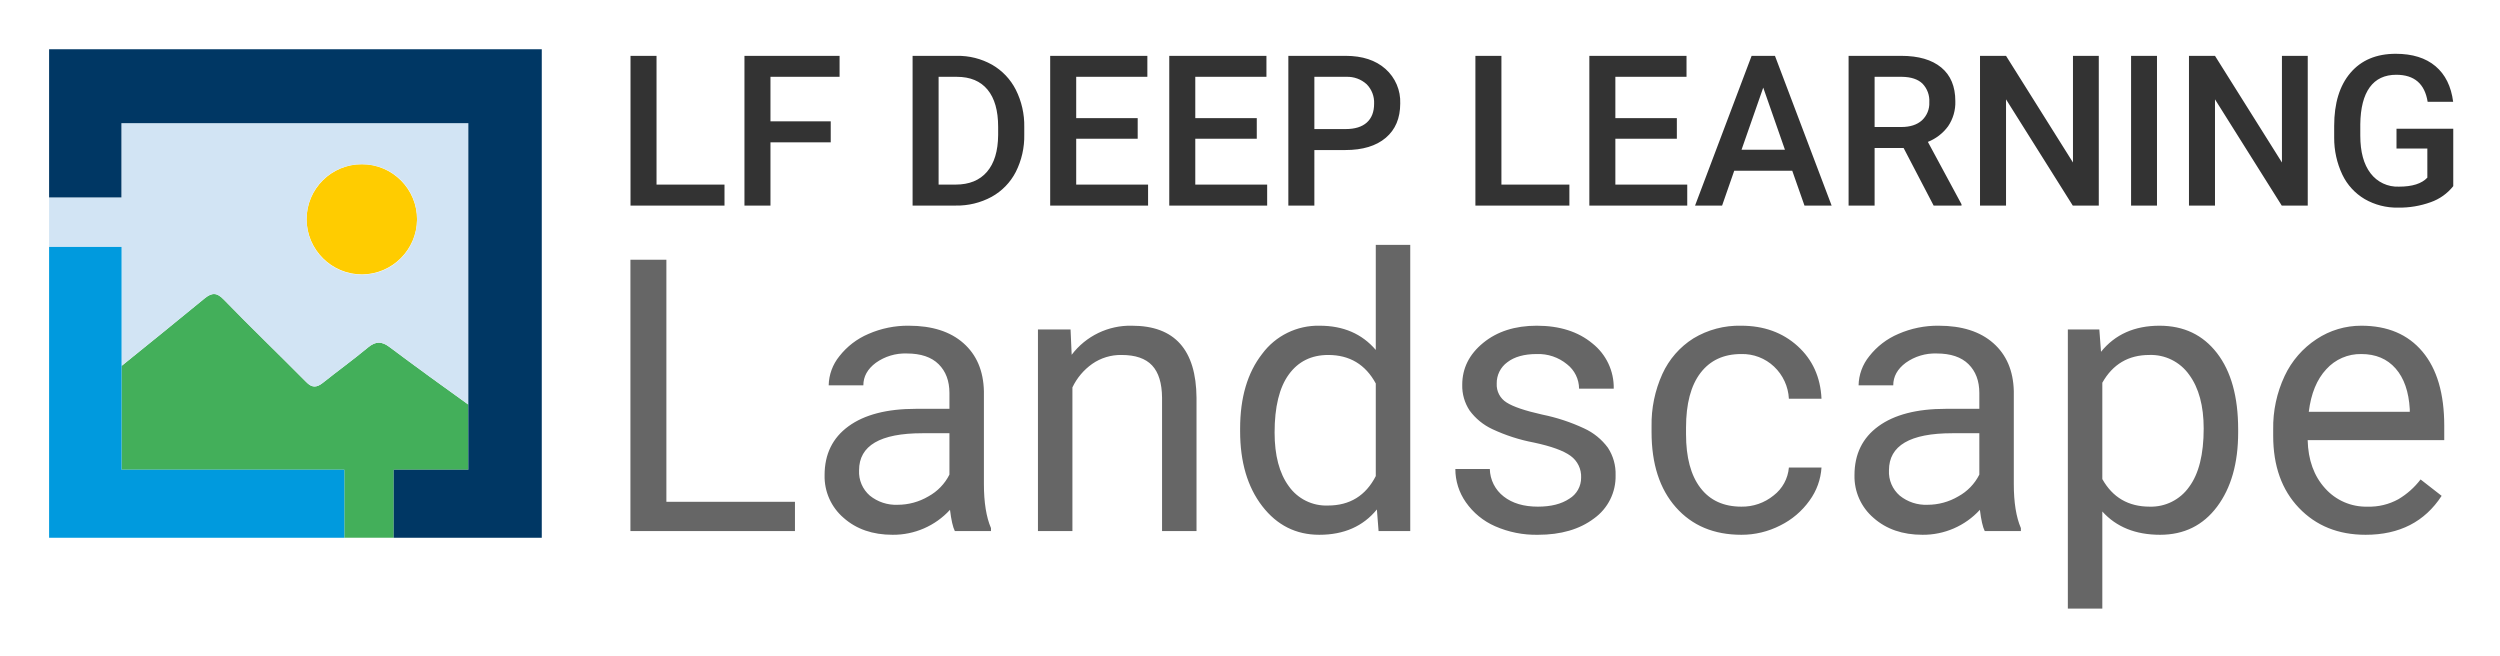
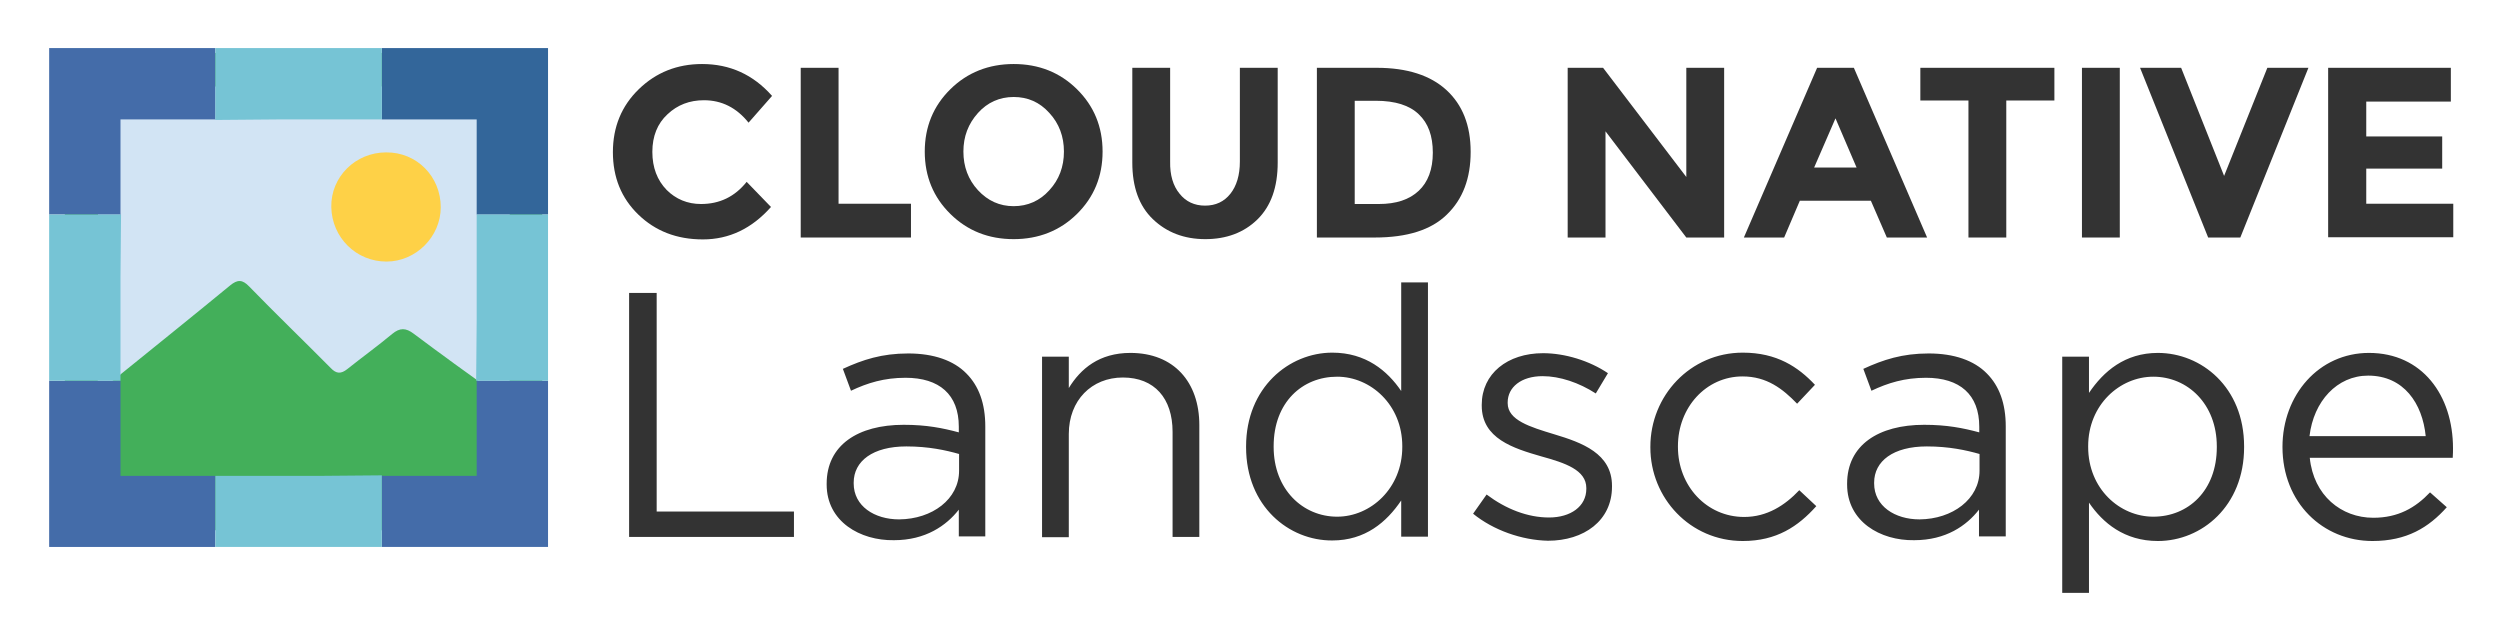
- <svg xmlns="http://www.w3.org/2000/svg" role="img" viewBox="9.87 0.37 916.76 240.26">
-   <path fill="none" d="M714.642 44.512a8.48 8.48 0 0 0 2.715-6.656 9.03 9.03 0 0 0-2.507-6.826q-2.508-2.412-7.486-2.489h-10.068v18.403h9.804q4.826 0 7.542-2.432zm-12.083 128.324a11.505 11.505 0 0 0 3.962 9.293 15.225 15.225 0 0 0 10.182 3.349 22.22 22.22 0 0 0 11.275-3.076 18.612 18.612 0 0 0 7.721-7.994v-15.17h-9.908q-23.234 0-23.232 13.598zM496.95 130.539q-9.295 0-14.487 7.175-5.194 7.175-5.193 21.25 0 12.575 5.193 19.68a16.784 16.784 0 0 0 14.35 7.107q12.024 0 17.56-10.797v-33.96q-5.672-10.454-17.424-10.455zm14.134-85.235q2.678-2.395 2.678-6.92a9.499 9.499 0 0 0-2.715-7.109 10.472 10.472 0 0 0-7.467-2.734h-11.727v19.157h11.463q5.09 0 7.768-2.394zm137.415 9.974h15.914l-7.957-22.777-7.957 22.777zm227.279 74.919a16.864 16.864 0 0 0-12.846 5.57q-5.193 5.569-6.423 15.613h37.035v-.956q-.548-9.636-5.193-14.93-4.647-5.295-12.573-5.297zM360.735 28.541h-6.675v39.52h6.222q7.504 0 11.52-4.686 4.017-4.686 4.092-13.455v-3.048q0-8.92-3.884-13.625-3.885-4.706-11.275-4.706zM324.89 172.836a11.505 11.505 0 0 0 3.964 9.293 15.224 15.224 0 0 0 10.181 3.349 22.22 22.22 0 0 0 11.275-3.076 18.605 18.605 0 0 0 7.721-7.994v-15.17h-9.907q-23.234 0-23.233 13.598zm473.127-42.297q-11.479 0-17.22 10.182v35.327q5.671 10.113 17.356 10.113a17.087 17.087 0 0 0 14.452-7.209q5.365-7.208 5.365-21.422 0-12.505-5.33-19.748a17.17 17.17 0 0 0-14.623-7.243z" />
-   <path fill="#43af5a" d="M154.247 172.622h27.362V148.73c-9.693-6.944-19.298-13.895-28.809-21.029-2.9-2.2-5.1-2.3-8 .1-5.4 4.5-11.1 8.6-16.6 13-2.3 1.8-4 1.8-6.1-.4-10-10.1-20.3-20-30.2-30.2-2.5-2.6-4.3-2.6-7-.4-10.114 8.313-20.277 16.53-30.453 24.75v38.072h81.685v24.947h18.115v-24.947z" />
-   <path fill="#fc0" d="M142.7 101a20.363 20.363 0 0 0 20.1-20.1 20.25 20.25 0 0 0-40.5-.1 20.379 20.379 0 0 0 20.4 20.2z" />
-   <path fill="#d2e4f4" d="M54.447 90.917v43.633c10.176-8.22 20.34-16.437 30.453-24.75 2.7-2.2 4.5-2.2 7 .4 9.9 10.2 20.2 20.1 30.2 30.2 2.1 2.2 3.8 2.2 6.1.4 5.5-4.4 11.2-8.5 16.6-13 2.9-2.4 5.1-2.3 8-.1 9.511 7.134 19.116 14.086 28.809 21.03V45.534H54.396V72.77H27.874v18.148h26.573zM142.6 60.6a19.98 19.98 0 0 1 20.2 20.3 20.25 20.25 0 0 1-40.5-.1 20.04 20.04 0 0 1 20.3-20.2z" />
-   <path fill="#009ade" d="M136.132 172.622H54.447V90.917H27.874v106.652h108.258v-24.947z" />
-   <path fill="#003764" d="M27.874 25.991v46.778h26.522V45.535h127.213v127.087h-27.362v24.947h54.293V18.431H27.874v7.56z" />
-   <path fill="#333" d="M275.548 68.061h-24.926V20.849h-9.541v54.905h34.467v-7.693zm16.856-15.498h22.098V44.87h-22.098V28.541h25.342v-7.692h-34.882v54.905h9.54V52.563zm81.246-28.471a25.44 25.44 0 0 0-12.915-3.243H344.52v54.905h15.8a26.61 26.61 0 0 0 13.18-3.205 21.84 21.84 0 0 0 8.861-9.126 29.084 29.084 0 0 0 3.112-13.726v-2.753a29.214 29.214 0 0 0-3.093-13.651 22.12 22.12 0 0 0-8.73-9.201zm2.244 25.828q-.075 8.77-4.091 13.455-4.016 4.686-11.52 4.686h-6.223v-39.52h6.675q7.39 0 11.275 4.706 3.884 4.705 3.884 13.625zm54.981 18.141h-26.359V51.243h22.55v-7.542h-22.55v-15.16h26.095v-7.692h-35.636v54.905h35.9v-7.693zm43.668 0h-26.359V51.243h22.55v-7.542h-22.55v-15.16h26.095v-7.692h-35.636v54.905h35.9v-7.693zm17.31-12.67h11.35q9.54 0 14.839-4.492 5.297-4.493 5.298-12.572a16.122 16.122 0 0 0-5.411-12.684q-5.413-4.794-14.613-4.794h-21.004v54.905h9.54zm0-26.85h11.727a10.472 10.472 0 0 1 7.467 2.734 9.499 9.499 0 0 1 2.715 7.109q0 4.525-2.678 6.92-2.678 2.395-7.768 2.394h-11.463zm93.519 39.52h-24.926V20.849h-9.541v54.905h34.467v-7.693zm43.216 0h-26.359V51.243h22.55v-7.542h-22.55v-15.16h26.095v-7.692h-35.636v54.905h35.9v-7.693zm23.606-47.212l-20.74 54.905h9.918l4.45-12.783h21.268l4.487 12.783h9.956L660.755 20.85zM648.5 55.278l7.957-22.777 7.957 22.777zm48.796-.641h10.634l11.011 21.117h10.22v-.49l-12.332-22.863a16.917 16.917 0 0 0 7.41-5.718 15.456 15.456 0 0 0 2.658-9.228q0-8.076-5.166-12.342-5.166-4.264-14.668-4.264h-19.308v54.905h9.54zm0-26.096h10.068q4.978.077 7.486 2.49a9.03 9.03 0 0 1 2.507 6.825 8.48 8.48 0 0 1-2.715 6.656q-2.715 2.432-7.542 2.432h-9.804zm48.193 8.259l24.474 38.954h9.54V20.849h-9.465v39.105l-24.549-39.105h-9.541v54.905h9.541V36.8zm45.855-15.951h9.503v54.906h-9.503zM822.116 36.8l24.474 38.954h9.54V20.849h-9.465v39.105l-24.549-39.105h-9.541v54.905h9.541V36.8zm66.558 10.785v7.24h11.312v10.69q-3.092 3.301-10.407 3.3a12.383 12.383 0 0 1-10.427-4.907q-3.753-4.907-3.753-13.783v-4.211q.115-8.913 3.452-13.52 3.337-4.606 9.748-4.606 9.917 0 11.5 9.917h9.353q-1.094-8.522-6.486-13.066-5.394-4.544-14.556-4.544-10.673 0-16.63 6.995-5.958 6.995-5.959 19.44v4.298a31.332 31.332 0 0 0 2.998 13.594 20.845 20.845 0 0 0 8.202 8.957 23.627 23.627 0 0 0 12.218 3.13 33.699 33.699 0 0 0 11.992-2 18.244 18.244 0 0 0 8.258-5.882V47.585z" />
-   <path fill="#666" d="M254.236 95.622h-13.188v99.49h60.337v-10.727h-47.149V95.622zm116.437 48.174q-.274-11.206-7.517-17.596-7.243-6.388-20.02-6.389a35.865 35.865 0 0 0-14.795 3.006 26.826 26.826 0 0 0-10.66 8.166 17.443 17.443 0 0 0-3.929 10.694h12.71q0-4.85 4.579-8.268a18.433 18.433 0 0 1 11.342-3.417q7.722 0 11.685 3.93 3.962 3.93 3.963 10.556v5.809h-12.3q-15.922 0-24.701 6.389-8.781 6.39-8.78 17.937a20.004 20.004 0 0 0 7.003 15.682q7.004 6.184 17.937 6.183a28.201 28.201 0 0 0 21.046-9.156q.683 5.605 1.777 7.79h13.256v-1.094q-2.597-6.011-2.596-16.194zm-12.642 30.612a18.605 18.605 0 0 1-7.72 7.994 22.22 22.22 0 0 1-11.276 3.076 15.224 15.224 0 0 1-10.181-3.35 11.505 11.505 0 0 1-3.963-9.292q0-13.597 23.233-13.598h9.907zm66.965-54.597a26.94 26.94 0 0 0-22.14 10.66l-.41-9.293H390.49v73.934h12.64V142.43a22.27 22.27 0 0 1 7.244-8.61 18.246 18.246 0 0 1 10.796-3.28q7.585 0 11.173 3.827 3.587 3.828 3.656 11.821v48.925h12.64v-48.856q-.204-26.445-23.642-26.445zm89.377 8.883q-7.585-8.883-20.567-8.883a25.496 25.496 0 0 0-21.115 10.352q-8.064 10.352-8.063 27.367v.956q0 16.949 8.098 27.47 8.097 10.523 20.943 10.522 13.53 0 21.114-9.293l.615 7.927h11.617V90.155h-12.642zm0 46.26q-5.534 10.799-17.56 10.797a16.784 16.784 0 0 1-14.35-7.106q-5.194-7.106-5.193-19.68 0-14.076 5.193-21.251 5.191-7.175 14.486-7.175 11.751 0 17.424 10.455zm76.395-17.492a68.23 68.23 0 0 0-15.34-5.057q-9.466-2.116-13.086-4.441a7.666 7.666 0 0 1-3.621-6.902 9.464 9.464 0 0 1 3.894-7.858q3.895-3.006 10.797-3.007a16.518 16.518 0 0 1 11.104 3.759 11.412 11.412 0 0 1 4.407 8.951h12.71a20.62 20.62 0 0 0-7.824-16.604q-7.826-6.491-20.397-6.492-11.959 0-19.645 6.287-7.688 6.287-7.688 15.375a16.34 16.34 0 0 0 2.7 9.43 21.674 21.674 0 0 0 8.336 6.832 63.665 63.665 0 0 0 15.238 4.92q9.599 2.05 13.461 4.886a9.31 9.31 0 0 1 3.86 7.96 8.924 8.924 0 0 1-4.338 7.756q-4.34 2.905-11.514 2.904-7.79 0-12.539-3.724a13.083 13.083 0 0 1-5.09-10.079H543.55a21.158 21.158 0 0 0 3.861 12.197 25.546 25.546 0 0 0 10.694 8.78 37.24 37.24 0 0 0 15.716 3.144q12.64 0 20.568-5.979a18.92 18.92 0 0 0 7.926-15.887 17.396 17.396 0 0 0-2.835-10.079 22.381 22.381 0 0 0-8.713-7.072zm42.672-20.329q5.294-6.935 14.931-6.936a16.9 16.9 0 0 1 12.06 4.613 17.426 17.426 0 0 1 5.432 11.787h11.958q-.548-11.889-8.78-19.337-8.235-7.448-20.67-7.449a32.317 32.317 0 0 0-17.527 4.647 30.18 30.18 0 0 0-11.377 13.05 44.508 44.508 0 0 0-3.964 19.202v2.118q0 17.493 8.918 27.572 8.916 10.08 24.018 10.078a31.065 31.065 0 0 0 14.248-3.416 28.813 28.813 0 0 0 10.761-9.156 22.934 22.934 0 0 0 4.373-12.094h-11.958a14.427 14.427 0 0 1-5.602 10.249 18.21 18.21 0 0 1-11.822 4.1q-9.773 0-15.033-6.901-5.263-6.901-5.261-19.68v-2.392q0-13.119 5.295-20.055zm114.9 6.663q-.274-11.206-7.517-17.596-7.243-6.388-20.02-6.389a35.865 35.865 0 0 0-14.794 3.006 26.817 26.817 0 0 0-10.66 8.166 17.444 17.444 0 0 0-3.93 10.694h12.71q0-4.85 4.579-8.268a18.434 18.434 0 0 1 11.343-3.417q7.721 0 11.684 3.93 3.963 3.93 3.964 10.556v5.809h-12.3q-15.922 0-24.702 6.389-8.78 6.39-8.78 17.937a20.004 20.004 0 0 0 7.004 15.682q7.003 6.184 17.936 6.183a28.203 28.203 0 0 0 21.047-9.156q.681 5.605 1.777 7.79h13.256v-1.094q-2.598-6.011-2.597-16.194zm-12.64 30.612a18.612 18.612 0 0 1-7.722 7.994 22.22 22.22 0 0 1-11.275 3.076 15.225 15.225 0 0 1-10.182-3.35 11.505 11.505 0 0 1-3.962-9.292q0-13.597 23.232-13.598h9.908zm66.075-54.597q-13.734 0-21.456 9.567l-.615-8.2h-11.548v102.36h12.642v-35.6q7.72 8.542 21.182 8.54 13.187 0 20.91-10.317 7.72-10.317 7.721-27.196v-1.161q0-17.902-7.756-27.949-7.756-10.044-21.08-10.044zm10.83 59.141a17.087 17.087 0 0 1-14.452 7.21q-11.683 0-17.355-10.114V140.72q5.74-10.181 17.219-10.182a17.17 17.17 0 0 1 14.623 7.243q5.33 7.244 5.33 19.748 0 14.214-5.365 21.422zm63.173-59.141a29.547 29.547 0 0 0-16.365 4.886 32.77 32.77 0 0 0-11.753 13.53 44.37 44.37 0 0 0-4.203 19.645v2.323q0 16.537 9.43 26.41 9.43 9.875 24.463 9.873 18.586 0 27.878-14.28l-7.72-6.013a28.485 28.485 0 0 1-8.132 7.243 22.019 22.019 0 0 1-11.343 2.733 20.082 20.082 0 0 1-15.546-6.73q-6.115-6.73-6.388-17.664h50.087v-5.262q0-17.697-7.996-27.196-7.993-9.498-22.412-9.498zm17.766 31.569h-37.035q1.23-10.045 6.423-15.613a16.864 16.864 0 0 1 12.846-5.57q7.925 0 12.573 5.296 4.646 5.297 5.193 14.93z" />
+ <svg xmlns="http://www.w3.org/2000/svg" role="img" viewBox="2.71 -1.79 925.08 237.08">
+   <style>svg {enable-background:new 0 0 922.3 219.1}</style>
+   <style>.st3{fill:#446ca9}.st5{fill:#76c4d5}.st7{fill:#333}</style>
+   <path fill="#d2e4f4" d="M31.7 24.4h160.6V185H31.7z" />
+   <g id="gPSyY2_9_">
+     <path fill="#43af5a" d="M26.7 106.2V31.1c0-9.5 3.8-13.3 13.3-13.3h150.5c9 0 12.7 3.6 12.8 12.6.1 50.3.1 100.6 0 150.9 0 9.1-4.1 13.1-13.3 13.1-50.2.1-100.3 0-150.5 0-8.6 0-12.8-4.3-12.8-12.8v-75.4zm88.4-76c-23.7 0-47.4.1-71-.1-3.6 0-5.2.8-5.2 4.8.1 34.1.1 68.1.1 102.2 0 1.5-.7 3.5 1.2 4.2 1.6.7 2.6-1 3.7-1.8 14.7-11.9 29.4-23.7 44-35.7 2.7-2.2 4.5-2.2 7 .4 9.9 10.2 20.2 20.1 30.2 30.2 2.1 2.2 3.8 2.2 6.1.4 5.5-4.4 11.2-8.5 16.6-13 2.9-2.4 5.1-2.3 8-.1 10 7.5 20.1 14.8 30.3 22.1 1.2.9 2.4 2.7 4.1 1.9 1.7-.8 1.1-2.8 1.1-4.4 0-35.4 0-70.8.1-106.1 0-4.1-1.2-5.2-5.2-5.2-23.7.2-47.4.2-71.1.2z" />
+     <path fill="#fed147" d="M145.6 54.6c11.3-.1 20.2 8.9 20.2 20.3 0 10.9-9.2 20.1-20.1 20.1-11.2 0-20.2-8.9-20.4-20.2-.2-11.1 8.9-20.2 20.3-20.2z" />
+   </g>
+   <g id="XMLID_148_">
+     <g id="XMLID_154_">
+       <path id="XMLID_158_" d="M47.3 139.1H20.9v61.5h61.5v-26.3H47.3z" class="st3" />
+       <path id="XMLID_157_" d="M179.1 139.3v35h-34.9l-.2-.2v26.5h61.5v-61.5h-26.6z" class="st3" />
+       <path id="XMLID_156_" d="M20.9 77.6h26.6l-.2-.3V42.4h34.9l.2.2V16H20.9z" class="st3" />
+       <path id="XMLID_155_" fill="#33669a" d="M144 16v26.4h35.1v35.2h26.4V16z" />
+     </g>
+     <g id="XMLID_149_">
+       <path id="XMLID_153_" d="M105.5 42.4H144V16H82.4v26.6" class="st5" />
+       <path id="XMLID_152_" d="M120.8 174.3H82.4v26.3H144v-26.5" class="st5" />
+       <path id="XMLID_151_" d="M178.9 139.1h26.6V77.6h-26.4V116" class="st5" />
+       <path id="XMLID_150_" d="M47.5 77.6H20.9v61.5h26.4v-38.4" class="st5" />
+     </g>
+   </g>
+   <path d="M235.5 106.6h10.2v80.9h50.8v9.4h-61v-90.3zm73.1 70.9v-.3c0-14.3 11.6-21.8 28.5-21.8 8.5 0 14.4 1.2 20.4 2.8v-2.1c0-11.9-7.2-18.1-19.7-18.1-7.9 0-14.1 1.9-20.2 4.8l-3-8.1c7.4-3.4 14.4-5.7 24.2-5.7 9.4 0 16.8 2.6 21.5 7.4 4.6 4.6 7 11.1 7 19.6v40.7h-9.8v-9.9c-4.6 5.9-12.3 11.3-24 11.3-12.5.2-24.9-6.9-24.9-20.6zm49-5.1v-6.2c-4.9-1.4-11.3-2.8-19.5-2.8-12.4 0-19.5 5.4-19.5 13.4v.3c0 8.4 7.7 13.3 16.8 13.3 12.3-.1 22.2-7.5 22.2-18zm30.7-42.2h9.9v11.6c4.4-7.2 11.3-13 22.8-13 16.1 0 25.5 10.8 25.5 26.7v41.4h-9.9V158c0-12.4-6.7-20.1-18.4-20.1-11.5 0-20 8.4-20 20.9V197h-9.9v-66.8zm75.5 33.5v-.3c0-21.8 15.9-34.7 31.9-34.7 12.4 0 20.4 6.7 25.5 14.2v-40.2h9.9v94.1h-9.9v-13.4c-5.4 8-13.3 14.8-25.5 14.8-16 .1-31.9-12.6-31.9-34.5zm57.8-.1v-.3c0-15.3-11.7-25.7-24.1-25.7-12.9 0-23.5 9.5-23.5 25.7v.3c0 15.7 10.8 25.8 23.5 25.8 12.4 0 24.1-10.5 24.1-25.8zm26.2 24.7l5-7.1c7.2 5.4 15.2 8.5 23.1 8.5 8 0 13.8-4.1 13.8-10.6v-.3c0-6.7-7.9-9.3-16.6-11.7-10.4-3-22.1-6.6-22.1-18.8v-.3c0-11.5 9.5-19.1 22.7-19.1 8.1 0 17.2 2.8 24 7.4l-4.5 7.5c-6.2-4-13.3-6.4-19.7-6.4-7.9 0-12.9 4.1-12.9 9.7v.3c0 6.3 8.3 8.8 17.2 11.5 10.3 3.1 21.4 7.1 21.4 19.1v.3c0 12.6-10.4 20-23.7 20-9.7-.2-20.2-3.9-27.7-10zm65.6-24.5v-.3c0-18.8 14.7-34.8 34.2-34.8 12.6 0 20.5 5.3 26.7 11.9l-6.6 7c-5.3-5.5-11.2-10.1-20.2-10.1-13.5 0-23.9 11.5-23.9 25.8v.3c0 14.4 10.6 25.9 24.5 25.9 8.5 0 15.1-4.3 20.4-9.9l6.3 5.9c-6.7 7.5-14.7 12.9-27.2 12.9-19.5 0-34.2-15.9-34.2-34.6zm72.8 13.7v-.3c0-14.3 11.6-21.8 28.5-21.8 8.5 0 14.4 1.2 20.4 2.8v-2.1c0-11.9-7.2-18.1-19.7-18.1-7.9 0-14.1 1.9-20.2 4.8l-3-8.1c7.4-3.4 14.4-5.7 24.2-5.7 9.4 0 16.8 2.6 21.5 7.4 4.6 4.6 7 11.1 7 19.6v40.7H735v-9.9c-4.6 5.9-12.2 11.3-24 11.3-12.5.2-24.8-6.9-24.8-20.6zm49-5.1v-6.2c-4.9-1.4-11.3-2.8-19.5-2.8-12.4 0-19.5 5.4-19.5 13.4v.3c0 8.4 7.7 13.3 16.8 13.3 12.2-.1 22.2-7.5 22.2-18zm30.6-42.2h9.9v13.4c5.4-8 13.3-14.8 25.5-14.8 16 0 31.9 12.6 31.9 34.6v.3c0 21.8-15.7 34.7-31.9 34.7-12.4 0-20.4-6.7-25.5-14.2v33.4h-9.9v-87.4zm57.2 33.5v-.3c0-15.7-10.8-25.8-23.5-25.8-12.4 0-24.1 10.4-24.1 25.7v.3c0 15.5 11.7 25.8 24.1 25.8 12.9 0 23.5-9.6 23.5-25.7zm57.9 26.1c9.2 0 15.6-3.7 21-9.4l6.2 5.5c-6.7 7.5-14.8 12.5-27.5 12.5-18.3 0-33.3-14.1-33.3-34.8 0-19.3 13.5-34.8 32-34.8 19.7 0 31.1 15.7 31.1 35.3 0 .9 0 1.9-.1 3.5h-52.9c1.4 14 11.7 22.2 23.5 22.2zm19.4-30.2c-1.2-12.1-8.1-22.4-21.3-22.4-11.5 0-20.2 9.5-21.7 22.4h43z" class="st7" />
+   <path id="XMLID_193_" d="M262.1 73.7c6.9 0 12.5-2.7 16.9-8.2l9 9.3c-7.1 8-15.5 12-25.2 12s-17.6-3.1-23.9-9.2c-6.3-6.1-9.4-13.8-9.4-23.1s3.2-17.1 9.6-23.3c6.4-6.2 14.2-9.3 23.4-9.3 10.3 0 18.9 3.9 25.9 11.8l-8.7 9.9c-4.4-5.5-9.9-8.3-16.5-8.3-5.3 0-9.8 1.7-13.5 5.2-3.7 3.4-5.6 8.1-5.6 13.9s1.8 10.5 5.3 14.1c3.4 3.4 7.7 5.2 12.7 5.2z" class="st7" />
+   <path id="XMLID_180_" d="M299 86.1V23.3h14v50.3h26.8v12.5H299z" class="st7" />
+   <path id="XMLID_177_" d="M401.2 77.4c-6.3 6.2-14.2 9.3-23.4 9.3-9.3 0-17.1-3.1-23.4-9.3-6.3-6.2-9.5-13.9-9.5-23.1s3.2-16.9 9.5-23.1 14.2-9.3 23.4-9.3c9.3 0 17.1 3.1 23.4 9.3s9.5 13.9 9.5 23.1-3.2 16.9-9.5 23.1zm-4.8-23.1c0-5.6-1.8-10.4-5.4-14.3-3.6-4-8-5.9-13.2-5.9s-9.7 2-13.2 5.9c-3.6 4-5.4 8.7-5.4 14.3s1.8 10.4 5.4 14.3 8 5.9 13.2 5.9 9.7-2 13.2-5.9c3.6-3.9 5.4-8.7 5.4-14.3z" class="st7" />
+   <path id="XMLID_175_" d="M439.2 69.9c2.3 2.9 5.5 4.4 9.4 4.4 4 0 7.1-1.5 9.4-4.4s3.5-6.9 3.5-11.9V23.3h14v35.1c0 9.1-2.5 16.1-7.5 21-5 4.9-11.5 7.3-19.3 7.3s-14.3-2.5-19.4-7.4-7.6-11.9-7.6-20.9V23.3h14V58c-.1 5 1.1 9 3.5 11.9z" class="st7" />
+   <path id="XMLID_172_" d="M537.9 31.5c6 5.5 9 13.1 9 22.9s-2.9 17.5-8.8 23.2c-5.8 5.7-14.7 8.5-26.7 8.5H490V23.3h22.2c11.2 0 19.8 2.8 25.7 8.2zm-10.2 37.3c3.4-3.2 5.2-7.9 5.2-14.1s-1.7-10.9-5.2-14.2c-3.4-3.3-8.7-5-15.9-5H504v38.2h8.9c6.4 0 11.3-1.6 14.8-4.9z" class="st7" />
+   <path id="XMLID_170_" d="M626.7 23.3h14v62.8h-14l-29.9-39.3v39.3h-14V23.3h13.1l30.8 40.4V23.3z" class="st7" />
+   <path id="XMLID_167_" d="M700.9 86.1L695 72.5h-26.3l-5.8 13.6H648l27.1-62.8h13.6l27.1 62.8h-14.9zm-19-44.1L674 60.2h15.7L681.9 42z" class="st7" />
+   <path id="XMLID_165_" d="M745.1 35.4v50.7h-14V35.4h-17.8V23.3h49.6v12.1h-17.8z" class="st7" />
+   <path id="XMLID_163_" d="M773.1 23.3h14v62.8h-14V23.3z" class="st7" />
+   <path id="XMLID_161_" d="M825.7 63.3l16-40h15.2l-25.2 62.8h-11.9l-25.2-62.8h15.2l15.9 40z" class="st7" />
+   <path id="XMLID_159_" d="M909.6 23.3v12.5h-31.3v12.9h28.1v11.9h-28.1v13h32.2V86h-46.3V23.3h45.4z" class="st7" />
</svg>
